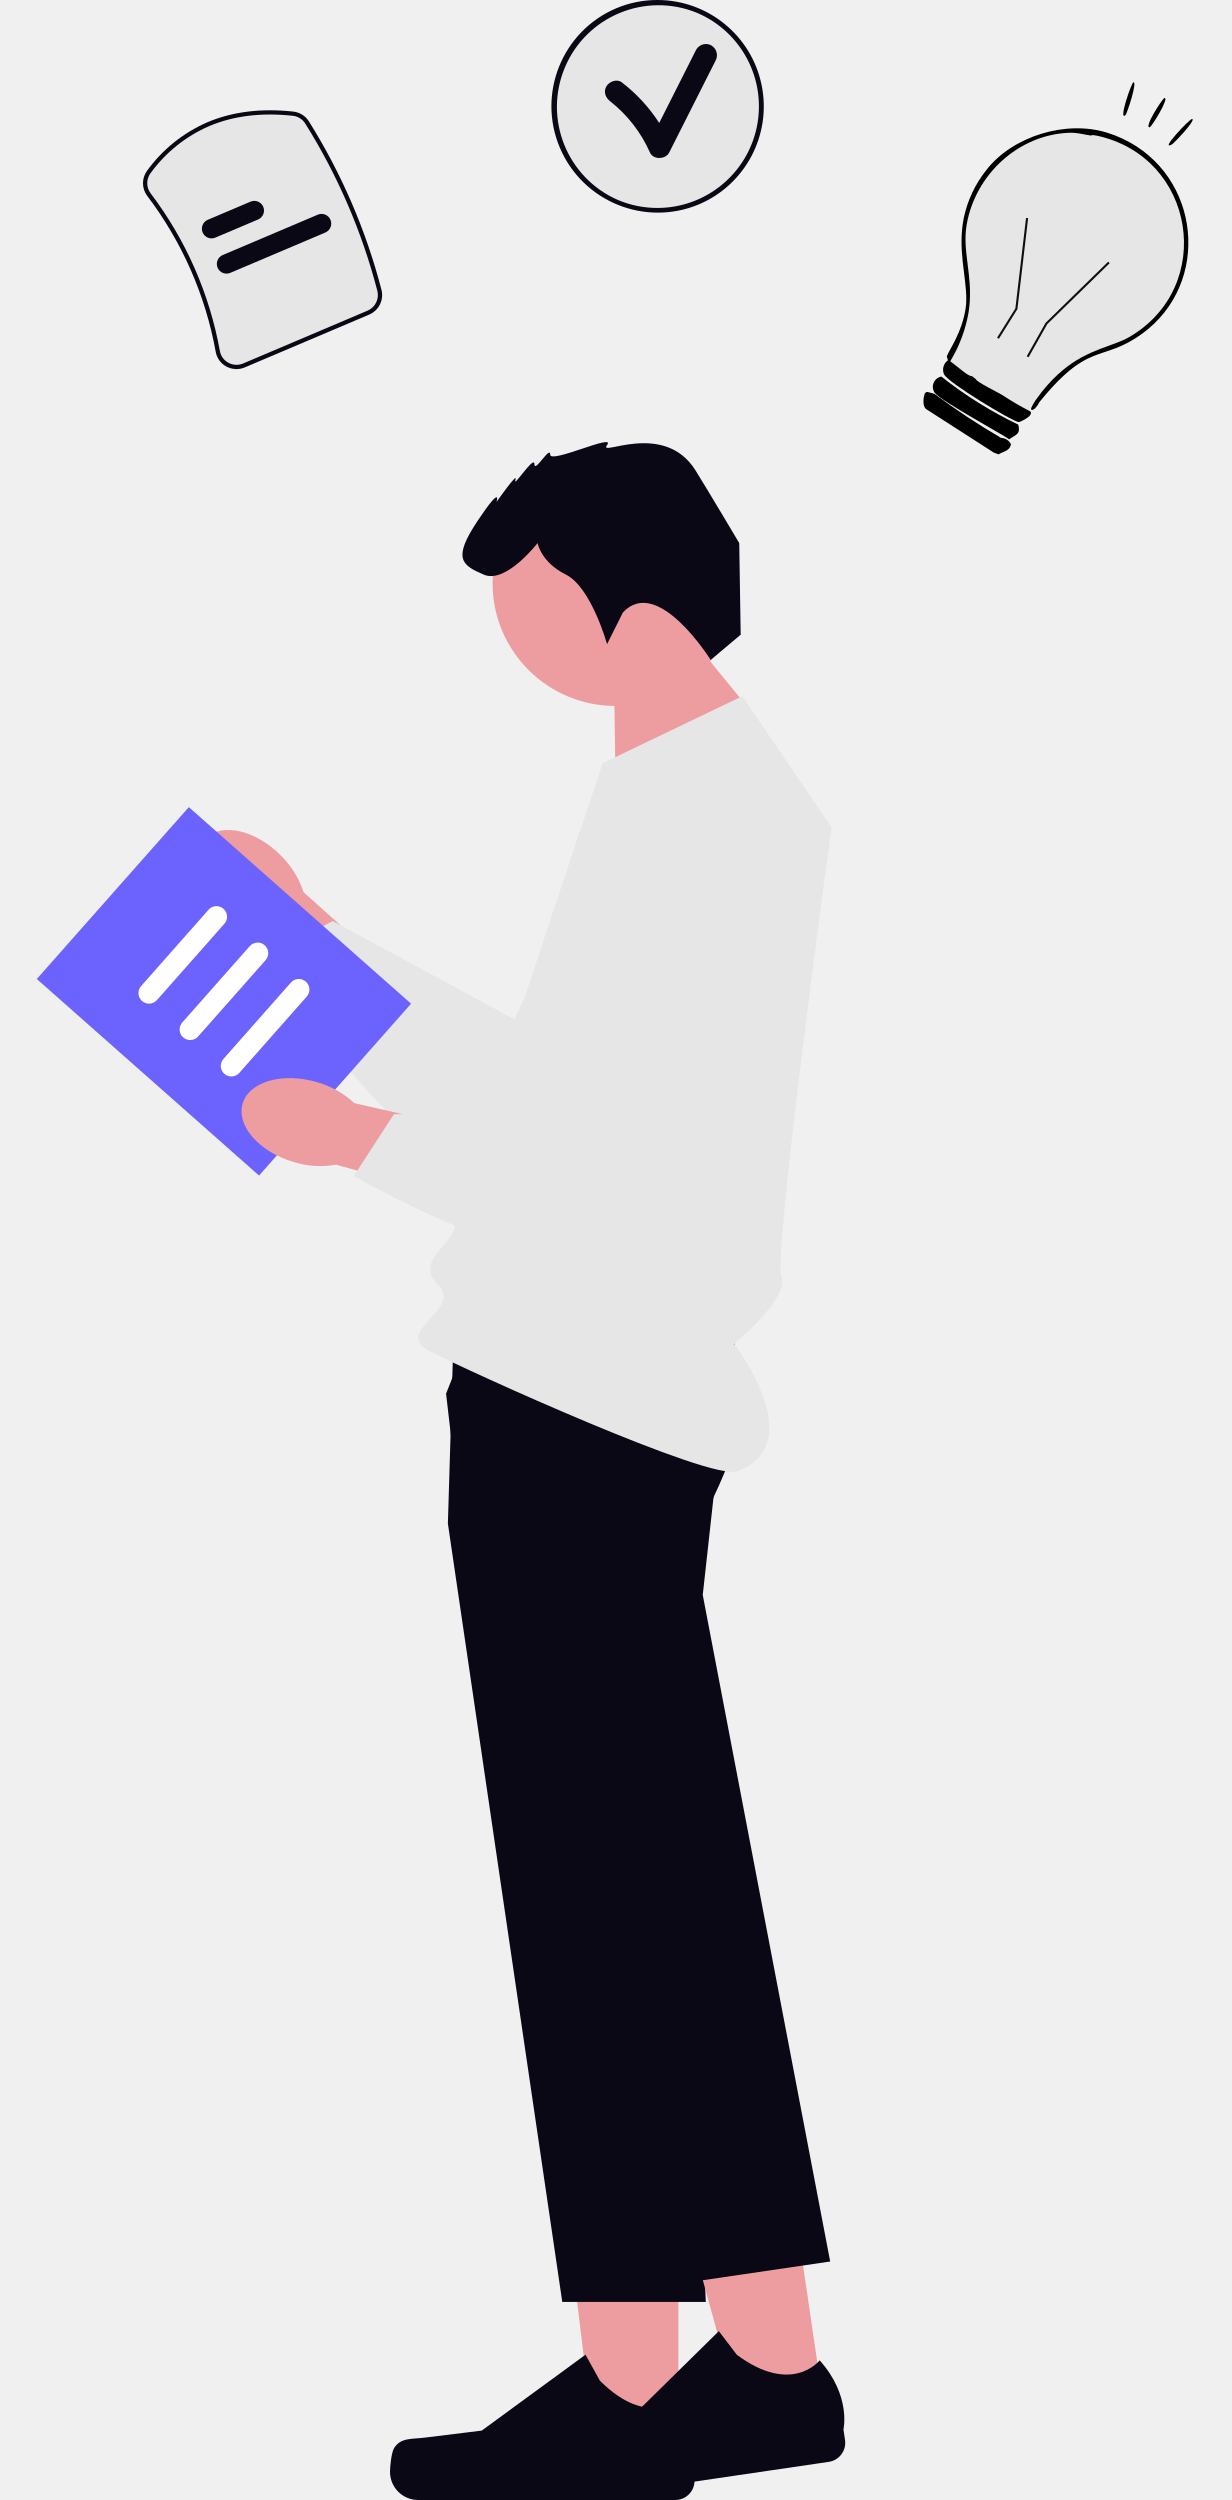
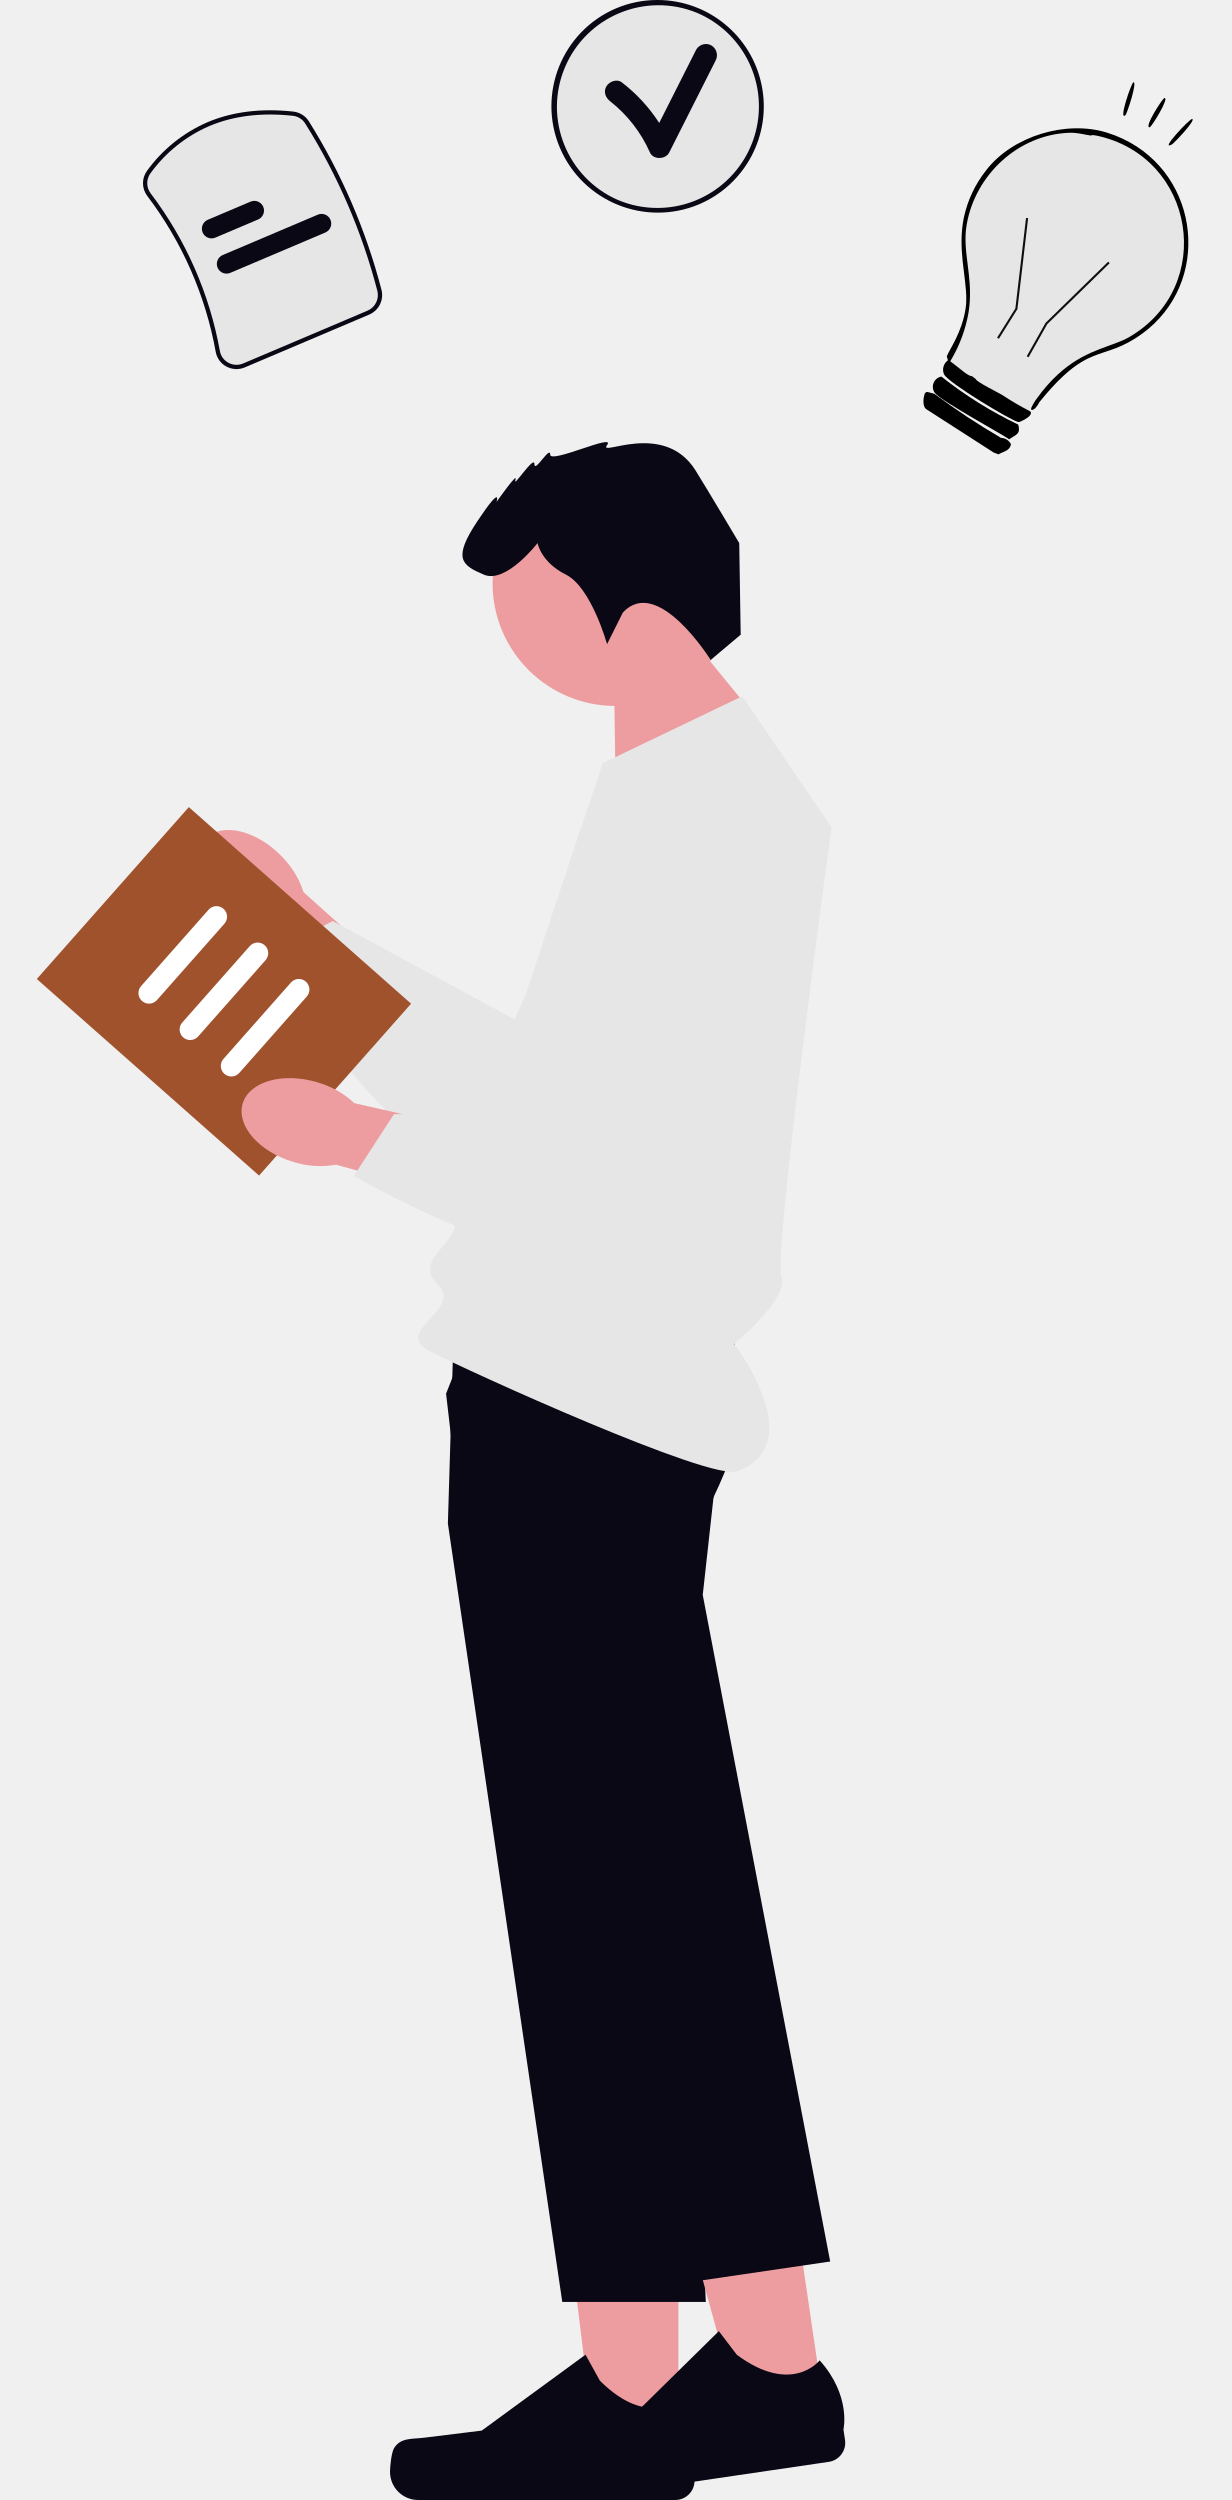
<svg xmlns="http://www.w3.org/2000/svg" width="394.273" height="800.22" viewBox="0 0 394.273 800.22" role="img" artist="Katerina Limpitsouni" source="https://undraw.co/">
  <g transform="translate(-872.203 -226.154)">
    <g transform="translate(872.203 367.667)">
      <path d="M175.593,196.85c-8.1-8.243-18.918-10.745-24.162-5.589s-2.93,16.015,5.174,24.259a28.921,28.921,0,0,0,11.5,7.363l34.759,34.491L218.7,240.717l-35.948-32.233a28.922,28.922,0,0,0-7.165-11.634Z" transform="translate(-85.591 -64.425)" fill="#ed9da0" />
      <path d="M190.123,176.294l-36.444,80.849-58.2-31.5L74.656,236.7s47.573,79.534,80.147,70.48S245.219,216.027,234.8,190.69s-44.675-14.4-44.675-14.4Z" transform="translate(11.042 -72.339)" fill="#e6e6e6" />
      <path d="M133.294,561.156l-26.574,0-12.64-102.5,39.22,0Z" transform="translate(83.851 81.622)" fill="#ed9da0" />
      <path d="M91.358,535.312h0c-.827,1.393-1.264,5.891-1.264,7.512h0a9.019,9.019,0,0,0,9.019,9.019h82.295a6.153,6.153,0,0,0,6.153-6.153v-3.426s4.071-10.3-4.311-22.99c0,0-10.417,9.938-25.983-5.628l-4.59-8.316-33.227,24.3L101.033,531.9c-4.029.5-7.6-.077-9.674,3.414Z" transform="translate(34.743 106.863)" fill="#090814" />
      <path d="M78.076,196.252l-.536-35.841,22.1-13.779,24.033,29.4Z" transform="translate(118.96 -87.109)" fill="#ed9da0" />
      <ellipse cx="39.308" cy="39.308" rx="39.308" ry="39.308" transform="translate(157.66 5.838)" fill="#ed9da0" />
      <path d="M80.156,353.527,116.773,602.7h45.941l-6.109-142.236-3.215-74.789,9.324-35.6a159,159,0,0,0,7.832-17.5c4.037-10.824,7.225-23.8,2.492-29.955-1.742-2.269-6.27-3.948-12.423-5.2a128.547,128.547,0,0,0-12.861-1.831c-27.168-2.688-65.813-1.009-65.813-1.009L80.959,327l-.545,18.1-.259,8.422Z" transform="translate(63.204 -7.383)" fill="#090814" />
      <path d="M117.409,552.864l-26.29,3.863L63.7,457.156l38.8-5.7Z" transform="translate(146.545 77.728)" fill="#ed9da0" />
      <path d="M59.823,539.021h0c-.616,1.5-.394,6.012-.158,7.616h0A9.019,9.019,0,0,0,69.9,554.248l81.42-11.97a6.153,6.153,0,0,0,5.192-6.982l-.5-3.39s2.53-10.78-7.609-22.118c0,0-8.861,11.348-26.525-1.788l-5.751-7.559L86.79,529.314,68.9,534.236c-3.914,1.077-7.532,1.03-9.075,4.785h0Z" transform="translate(113.969 104.218)" fill="#090814" />
      <path d="M62.55,314.142,67.573,357.4l27.39,91.145L140.05,598.6l45.448-6.679L144.709,378.56l4.039-36.585s1.315-3.637,2.823-8.961c2.993-10.533,6.746-27.685,2.617-36.435a10.229,10.229,0,0,0-2.123-3.057c-1.624-1.575-4.925-2.532-9.348-3.039-18.486-2.089-56.556,3.886-73.5,6.82l-6.67,16.839Z" transform="translate(80.233 -9.554)" fill="#090814" />
      <path d="M165.935,160.791,121.28,182.226S73.945,322.443,73.945,329.588s-13.4,11.61-5.359,19.648S53.626,364.082,66.018,370.5s89.7,41.54,98.295,38.373c23.708-8.735-1-40.831-1-40.831s17.809-14.342,15.13-21.487,16.076-143.79,16.076-143.79l-28.579-41.976Z" transform="translate(71.647 -79.452)" fill="#e6e6e6" />
      <path d="M128.77,162.561l-5.056,10.112s-5.056-18.2-13.145-22.246-9.1-10.112-9.1-10.112-10.112,13.145-17.19,10.112-10.112-5.056-2.022-17.19,6.067-6.067,6.067-6.067,7.078-10.112,6.067-7.078,6.067-8.089,6.067-5.056,5.056-6.067,5.056-3.033,21.234-7.078,18.2-3.033,18.2-8.089,28.313,8.089c3.681,5.889,13.994,23.257,13.994,23.257l.468,29.325-9.608,8.088s-16.989-27.3-28.111-15.167Z" transform="translate(70.598 -108)" fill="#090814" />
      <g transform="translate(0 137.646) rotate(-19)">
-         <path d="M110.7,82.656,46.78,118.834,0,36.178,63.923,0Z" fill="#6c63ff" />
+         <path d="M110.7,82.656,46.78,118.834,0,36.178,63.923,0Z" fill="#A0522D" />
        <rect width="39.386" height="6.768" rx="3.384" transform="matrix(0.87, -0.493, 0.493, 0.87, 27.887, 50.857)" fill="#fff" />
        <rect width="39.386" height="6.768" rx="3.384" transform="matrix(0.87, -0.493, 0.493, 0.87, 36.553, 66.17)" fill="#fff" />
        <rect width="39.386" height="6.768" rx="3.384" transform="matrix(0.87, -0.493, 0.493, 0.87, 45.219, 81.483)" fill="#fff" />
      </g>
      <path d="M155.04,241.441c-11.082-3.274-21.755-.21-23.838,6.843s5.213,15.423,16.3,18.7a28.92,28.92,0,0,0,13.632.853l47.132,13.28,5.76-22.25-47.075-10.729a28.923,28.923,0,0,0-11.911-6.693Z" transform="translate(-53.527 -36.549)" fill="#ed9da0" />
      <path d="M149.287,195.028l7.387,88.375-66.17.712L77.662,303.889s80.2,46.439,104.284,22.71,34.8-123.581,13.386-140.673S149.287,195.028,149.287,195.028Z" transform="translate(35.591 -68.991)" fill="#e6e6e6" />
    </g>
    <g transform="matrix(0.848, 0.53, -0.53, 0.848, 1214.149, 238.21)">
      <path d="M71.964,35.982a43.659,43.659,0,0,1-.7,7.784,38.227,38.227,0,0,1-3.782,9.377c-3.2,5.684-6.631,7.806-9.451,13.372-.485.375-.984.712-1.491,1.043-1.013.654-1.124,3.855-2.2,4.406-.007.007-.015.007-.022.015a4.069,4.069,0,0,0-.558,1.851v.015c-.543,3.18-1.013,9.649-1.557,13.475-.073.463-.14.889-.213,1.263-.184,1.013-.374,1.66-.587,1.74-2.622,1.013-3.738-.375-6.609,0-1.542.206-9.414,1.469-11.015,1.469-4.545,0-7.005-1.549-10.684-3.209-.257-.11-.514-.228-.786-.345-.1-.037-.183-.081-.279-.117-1.057-.448-2.056-11.742-3.047-16.016a.027.027,0,0,1-.007-.022c-.206-.889-.411-1.469-.617-1.586l-.154-.088c-.654-.375-1.292-.786-1.917-1.212C12.506,62.895,5.2,56.9,1.593,47.1A41.3,41.3,0,0,1,0,35.982a35.982,35.982,0,1,1,71.963,0Z" transform="translate(0.542 19.347)" fill="#e6e6e6" />
      <path d="M71.808,45.178a38.23,38.23,0,0,1-3.782,9.377c-3.2,5.684-6.631,7.806-9.451,13.372C56.7,71.635,55.1,76.871,54.008,85.7c-.066.521.073,1.116,0,1.63-.169,1.138.037.933-.654,1.961-.316.176-.507-.073-.609-.558a15.332,15.332,0,0,1-.044-3.686,48.542,48.542,0,0,1,1.6-9.789v-.015c.176-.639.367-1.256.558-1.85,3.4-10.354,9.671-15.046,12.513-20.466C82.3,24.521,54.713-7.187,24.327,3.843c-1.63.595-1.542.94-1.63.984-2.284.991-4.141,1.425-6.359,2.93C2.87,16.921-1.962,35.051,4.111,49.987,7.4,58.072,14.289,62.632,18.746,71.819q.4.8.771,1.674a.027.027,0,0,0,.007.022,44.893,44.893,0,0,1,3.327,16.133c.007.1.015.191.015.286.264.022.521.037.771.059,3.9.338,6.425.962,7.733.286l1.439.147c.477.668,8.5-.147,9.781-.162h.33a89.411,89.411,0,0,0,9.612-.272c.162-.015.33-.037.492-.059a.859.859,0,0,1,.654.984c.1.925-1.432,3.605-1.953,3.907-1.505.881-26.032,1.329-28.374-.323a3.68,3.68,0,0,1-1.3-4.4c-.044-.206-.947-.793-.984-.984-.44-2.5.081-8.834-2.93-15.979a19.281,19.281,0,0,0-1.307-2.533c-3.782-6.3-11.088-12.293-14.694-22.1A36.662,36.662,0,0,1,.2,32.055C1.5,18.25,13.408,4.665,26.772,1.236c27.97-7.182,51.586,18.182,45.036,43.942Z" transform="translate(0 17.935)" fill="#010001" />
      <path d="M30.1,0c2.327,2.214,1.084,2.963,0,5.544-1.368-.308-24.783,1.189-28.045,0A3.323,3.323,0,0,1,1.077,0,130.745,130.745,0,0,0,30.1,0Z" transform="translate(21.976 113.522)" fill="#010001" />
      <path d="M31.96.652c.916,2.037-.837,3.287-1.631,4.892L28.7,5.87,2.937,5.544C1.382,5.245.4,3.073,0,1.631A.963.963,0,0,1,.491.652L2.61,0a231.725,231.725,0,0,0,25.6.652A3.726,3.726,0,0,1,31.96.652Z" transform="translate(21.42 119.392)" fill="#010001" />
      <path d="M13.127,37.7h-.676V26.656L0,.289.611,0,13.127,26.5Z" transform="translate(19.116 55.812)" fill="#0f0f10" />
      <path d="M.319.057C1.7-.884,1.722,10.134,1.3,10.492-.312,11.848-.143.372.319.057Z" transform="translate(36.017 0)" fill="#010001" />
      <path d="M.058.033c1.084-.7,3.586,9.732,3.424,10.272C2.56,13.377-.453.361.058.033Z" transform="translate(25.191 1.002)" fill="#010001" />
      <path d="M2.107.008C3.4-.331,1.224,9.81.966,10.281-1.479,14.729,1.405.193,2.107.008Z" transform="translate(45.316 1.027)" fill="#010001" />
      <path d="M.554,39.489,0,27.217l.012-.047L6.621,0l.657.16L.68,27.283l.549,12.176Z" transform="translate(42.213 54.04)" fill="#0f0f10" />
    </g>
    <g transform="translate(926.582 238.21) rotate(19)">
      <path d="M50.067,75.54H6.839a6.117,6.117,0,0,1-4.8-2.314A5.992,5.992,0,0,1,.862,68.135,117.592,117.592,0,0,0,.186,13.346a6.065,6.065,0,0,1,2.8-6.711c15.659-9.115,32.381-8.837,49.7.829a6.133,6.133,0,0,1,3.117,4.4,192.416,192.416,0,0,1,.33,58.418,6.1,6.1,0,0,1-6.063,5.262Z" transform="translate(0.962 40.839) rotate(-42)" fill="#e6e6e6" />
      <path d="M17.971,6.2H3.1A3.1,3.1,0,0,1,3.1,0H17.971a3.1,3.1,0,1,1,0,6.2Z" transform="translate(28.144 53.247) rotate(-42)" fill="#090814" />
      <path d="M36.153,6.2H3.1A3.1,3.1,0,1,1,3.1,0H36.153a3.1,3.1,0,1,1,0,6.2Z" transform="translate(36.341 62.351) rotate(-42)" fill="#090814" />
      <path d="M7.507,76.9a6.761,6.761,0,0,1-5.324-2.571,6.632,6.632,0,0,1-1.3-5.665A117.051,117.051,0,0,0,3.762,41.388a117.055,117.055,0,0,0-3.553-27.2,6.744,6.744,0,0,1,3.11-7.463A47.006,47.006,0,0,1,27.158,0C35.791,0,44.72,2.54,53.7,7.55a6.766,6.766,0,0,1,3.456,4.88,192.879,192.879,0,0,1,.331,58.627A6.784,6.784,0,0,1,50.766,76.9H7.507ZM27.158,1.359A45.661,45.661,0,0,0,4.006,7.9a5.385,5.385,0,0,0-2.48,5.957A118.413,118.413,0,0,1,5.121,41.372,118.415,118.415,0,0,1,2.206,68.965a5.283,5.283,0,0,0,1.039,4.515A5.411,5.411,0,0,0,7.507,75.54H50.763a5.425,5.425,0,0,0,5.376-4.676,191.528,191.528,0,0,0-.328-58.217A5.417,5.417,0,0,0,53.039,8.74C44.262,3.841,35.557,1.359,27.158,1.359Z" transform="translate(0 39.854) rotate(-42)" fill="#090814" />
    </g>
    <g transform="translate(1048.588 226.154)">
      <g transform="translate(0.771 0.77)">
        <circle cx="33.281" cy="33.281" r="33.281" transform="translate(0 0)" fill="#e6e6e6" />
        <path d="M432.679,54.408a3.6,3.6,0,0,0-4.879,1.279L415.933,79.2a51.547,51.547,0,0,0-12.009-13.023c-1.525-1.178-3.995-.232-4.879,1.279-1.077,1.842-.25,3.7,1.279,4.879a42.929,42.929,0,0,1,12.649,16.329c1.09,2.406,5.02,2.254,6.158,0l14.828-29.375a3.652,3.652,0,0,0-1.279-4.879h0Z" transform="translate(-382.087 -40.614)" fill="#090814" />
      </g>
      <path d="M33.552-.5A34.06,34.06,0,0,1,46.806,64.927,34.06,34.06,0,0,1,20.3,2.176,33.839,33.839,0,0,1,33.552-.5Zm0,66.562A32.52,32.52,0,0,0,46.206,3.6,32.519,32.519,0,0,0,20.9,63.508,32.307,32.307,0,0,0,33.552,66.062Z" transform="translate(0.5 0.5)" fill="#090814" />
    </g>
  </g>
</svg>
